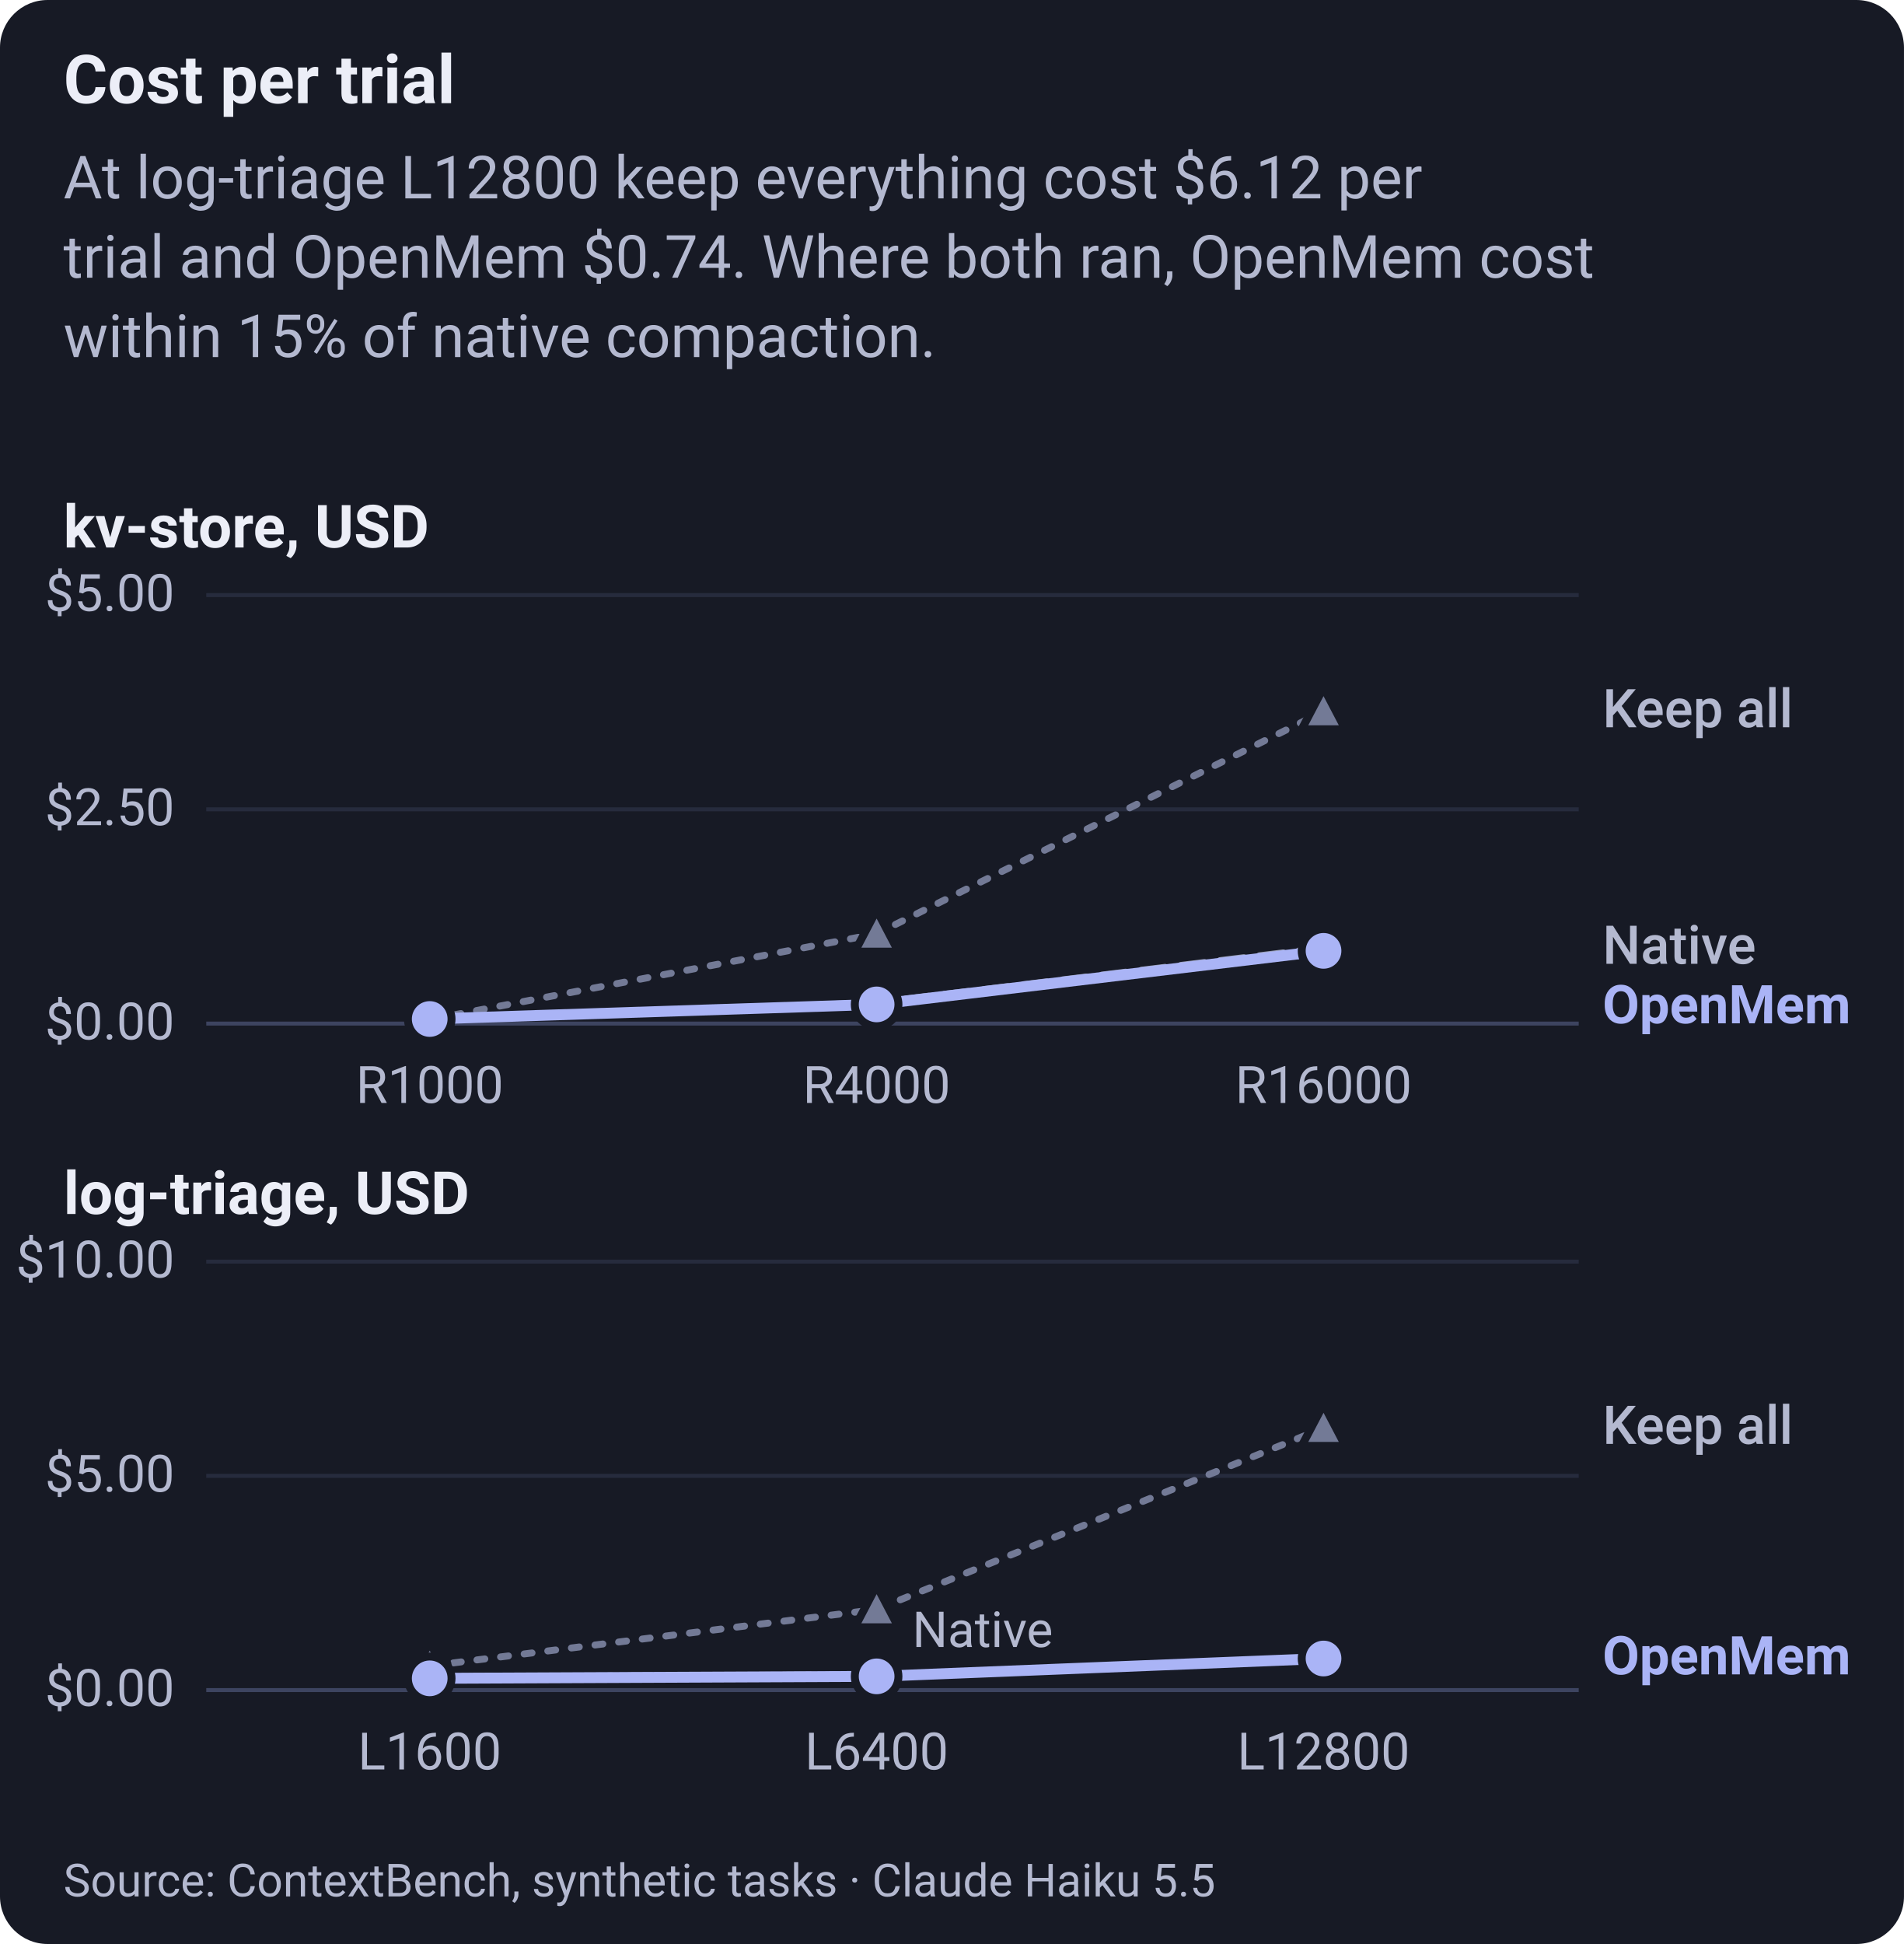
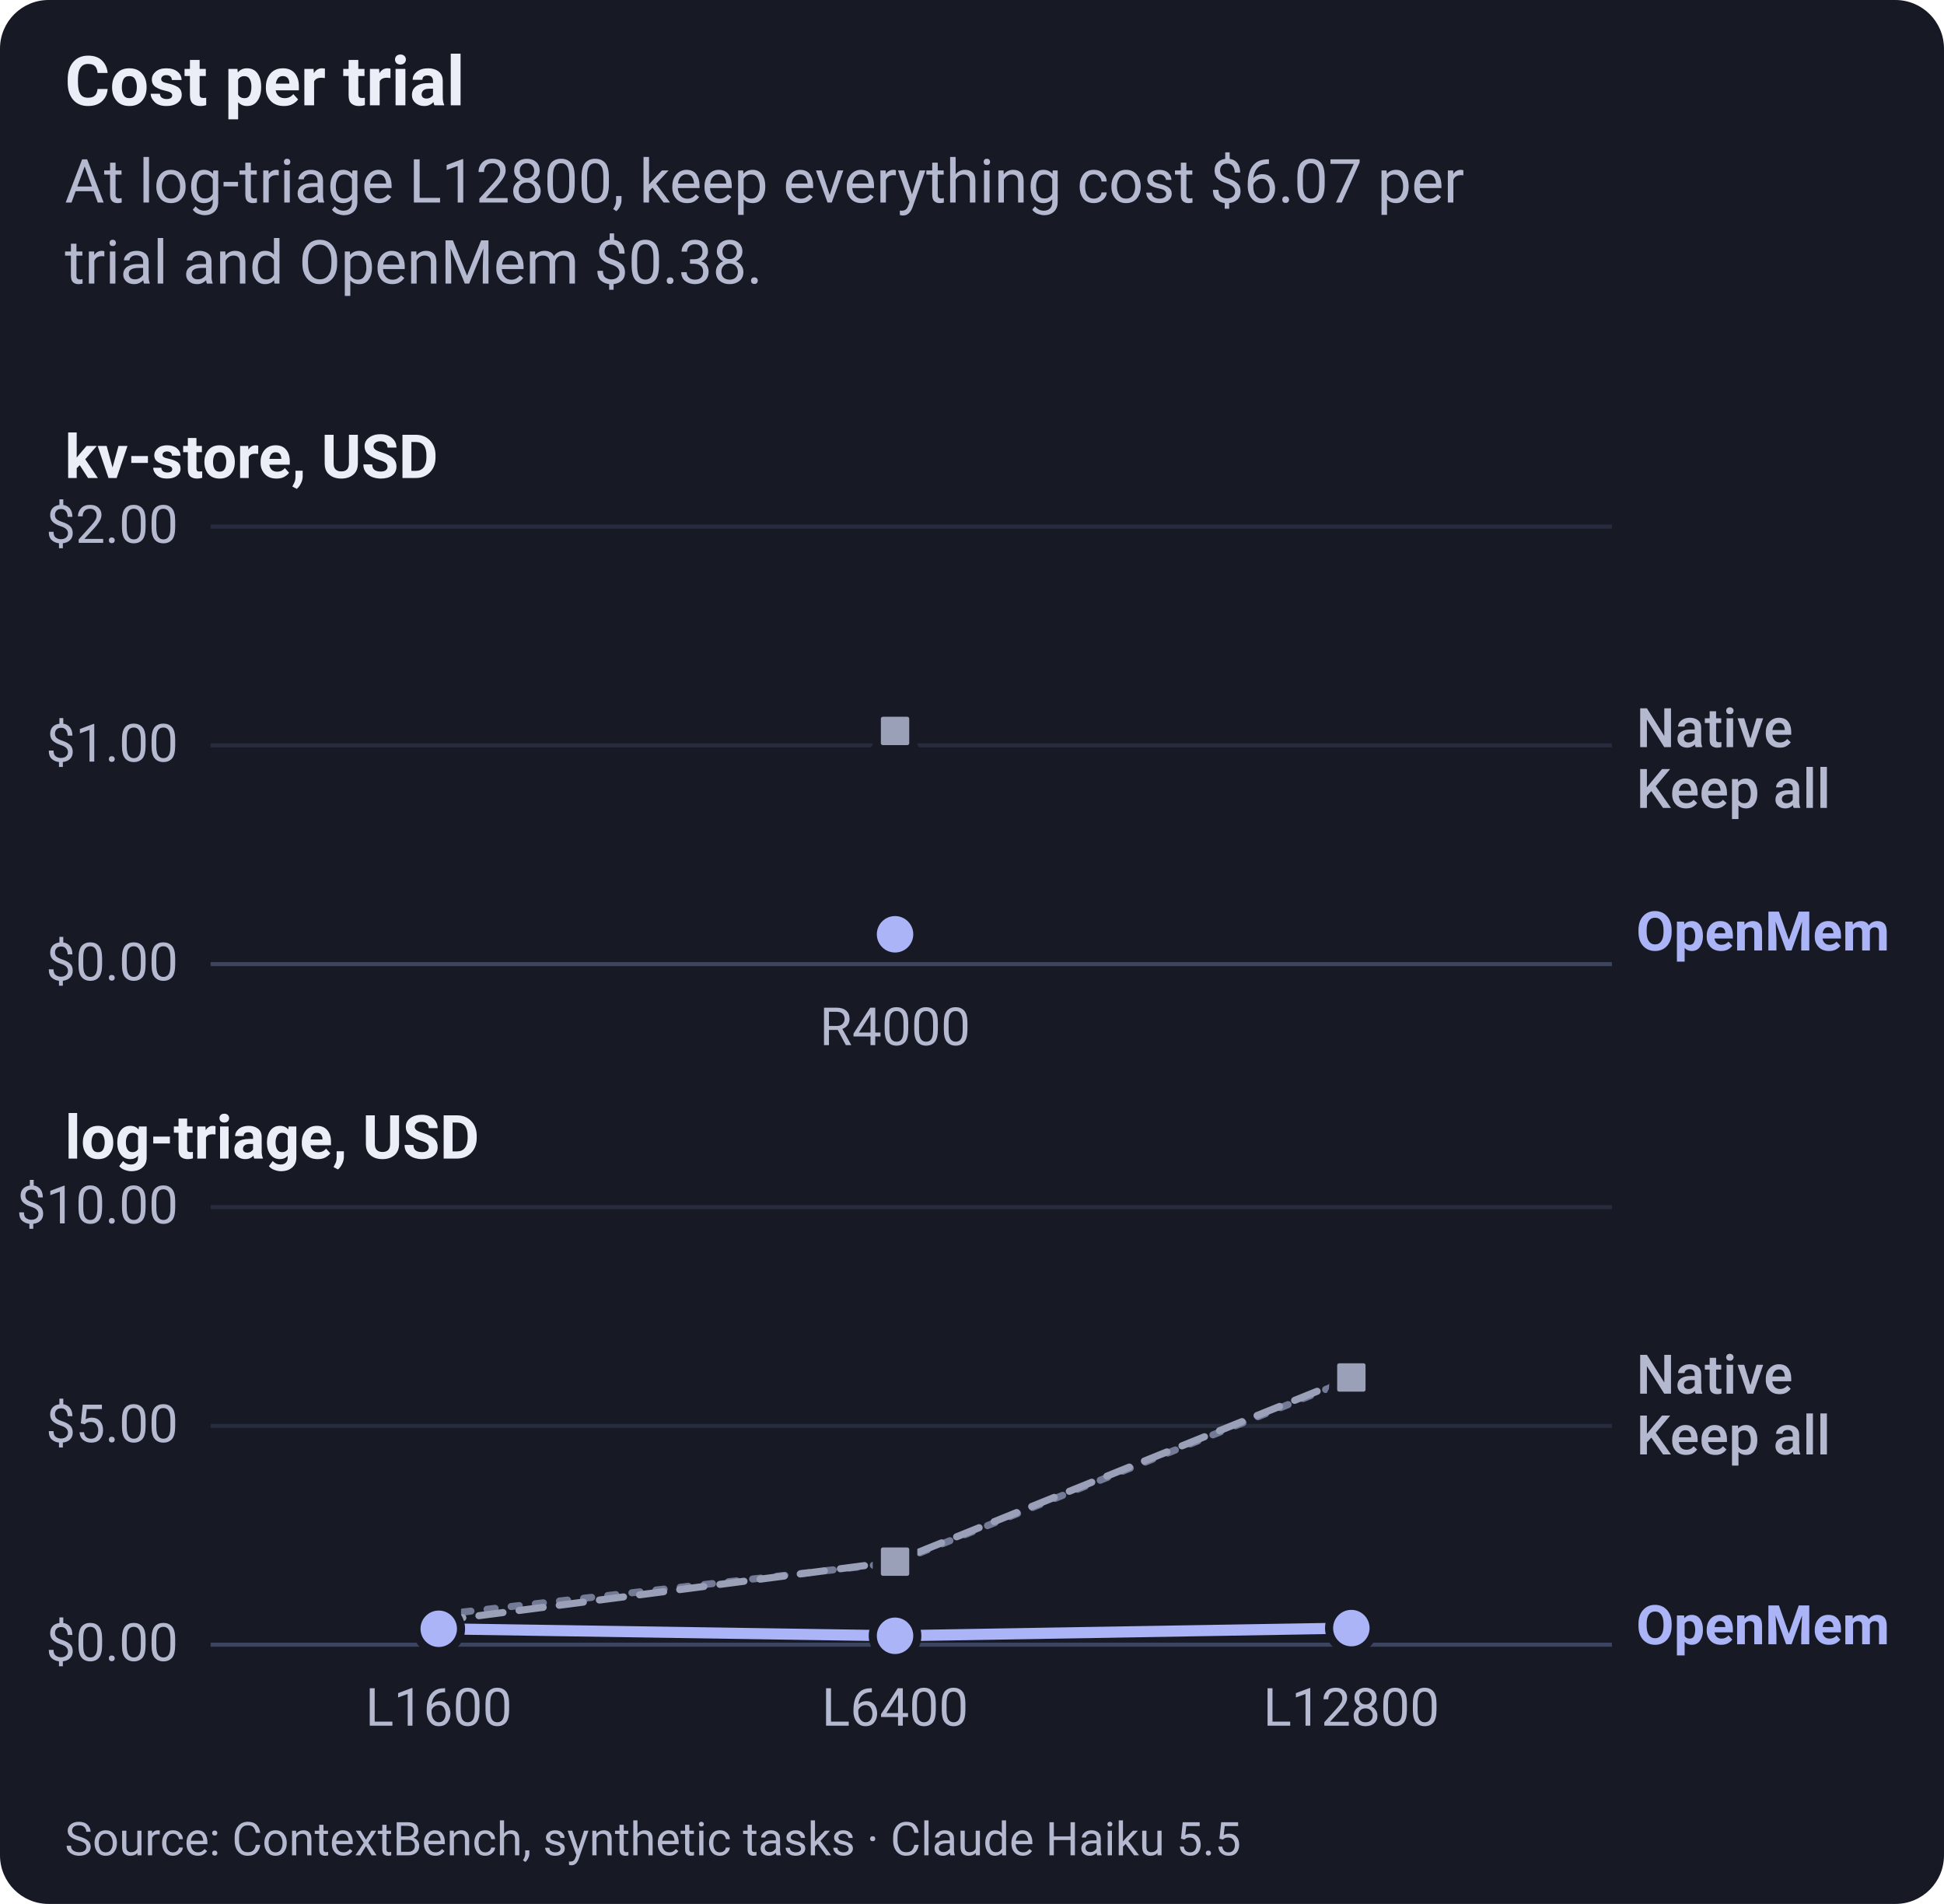
- <svg xmlns="http://www.w3.org/2000/svg" viewBox="0 0 480 490" width="480" height="490" role="img" aria-label="Cost per trial" font-family="'DM Sans', system-ui, -apple-system, 'Segoe UI', Roboto, sans-serif">
-   <rect width="480" height="490" rx="12" fill="#171a25" />
+ <svg xmlns="http://www.w3.org/2000/svg" viewBox="0 0 480 470" width="480" height="470" role="img" aria-label="Cost per trial" font-family="'DM Sans', system-ui, -apple-system, 'Segoe UI', Roboto, sans-serif">
+   <rect width="480" height="470" rx="12" fill="#171a25" />
  <text x="16" y="26" font-size="17" font-weight="700" fill="#eceef7">Cost per trial</text>
-   <text x="16" y="50" font-size="15" fill="#b4b9d0">At log-triage L12800 keep everything cost $6.12 per</text>
-   <text x="16" y="70" font-size="15" fill="#b4b9d0">trial and OpenMem $0.74. Where both ran, OpenMem cost</text>
-   <text x="16" y="90" font-size="15" fill="#b4b9d0">within 15% of native compaction.</text>
-   <text x="16" y="138" font-size="15" font-weight="700" fill="#eceef7">kv-store, USD</text>
-   <line x1="52" x2="398" y1="258" y2="258" stroke="#3d4460" stroke-width="1" />
-   <text x="44" y="262" font-size="13" text-anchor="end" fill="#b4b9d0">$0.00</text>
-   <line x1="52" x2="398" y1="204" y2="204" stroke="#262b3d" stroke-width="1" />
-   <text x="44" y="208" font-size="13" text-anchor="end" fill="#b4b9d0">$2.50</text>
-   <line x1="52" x2="398" y1="150" y2="150" stroke="#262b3d" stroke-width="1" />
-   <text x="44" y="154" font-size="13" text-anchor="end" fill="#b4b9d0">$5.00</text>
-   <text x="108.333" y="278" font-size="13" text-anchor="middle" fill="#b4b9d0">R1000</text>
-   <text x="221" y="278" font-size="13" text-anchor="middle" fill="#b4b9d0">R4000</text>
-   <text x="333.667" y="278" font-size="13" text-anchor="middle" fill="#b4b9d0">R16000</text>
-   <polyline points="108.333,256.982 221,235.372 333.667,179.311" fill="none" stroke="#737a96" stroke-width="1.75" stroke-dasharray="2 4" stroke-linecap="round" stroke-linejoin="round" />
-   <path d="M108.333 250.982 L113.833 261.482 L102.833 261.482 Z" fill="#737a96" stroke="#171a25" stroke-width="2" />
-   <path d="M221 229.372 L226.5 239.872 L215.5 239.872 Z" fill="#737a96" stroke="#171a25" stroke-width="2" />
-   <path d="M333.667 173.311 L339.167 183.811 L328.167 183.811 Z" fill="#737a96" stroke="#171a25" stroke-width="2" />
-   <polyline points="108.333,256.996 221,252.732 333.667,238.936" fill="none" stroke="#9aa0b8" stroke-width="1.75" stroke-dasharray="6 4" stroke-linecap="round" stroke-linejoin="round" />
-   <rect x="103.833" y="252.496" width="9" height="9" rx="1.5" fill="#9aa0b8" stroke="#171a25" stroke-width="2" />
-   <rect x="216.5" y="248.232" width="9" height="9" rx="1.5" fill="#9aa0b8" stroke="#171a25" stroke-width="2" />
-   <rect x="329.167" y="234.436" width="9" height="9" rx="1.5" fill="#9aa0b8" stroke="#171a25" stroke-width="2" />
-   <polyline points="108.333,256.846 221,253.17 333.667,239.671" fill="none" stroke="#aab4f6" stroke-width="2.75" stroke-linecap="round" stroke-linejoin="round" />
-   <circle cx="108.333" cy="256.846" r="5.5" fill="#aab4f6" stroke="#171a25" stroke-width="2" />
-   <circle cx="221" cy="253.17" r="5.5" fill="#aab4f6" stroke="#171a25" stroke-width="2" />
-   <circle cx="333.667" cy="239.671" r="5.5" fill="#aab4f6" stroke="#171a25" stroke-width="2" />
-   <text x="404" y="183.311" font-size="13.5" font-weight="500" fill="#b4b9d0">Keep all</text>
-   <text x="404" y="242.936" font-size="13.5" font-weight="500" fill="#b4b9d0">Native</text>
-   <text x="404" y="257.936" font-size="13.5" font-weight="700" fill="#aab4f6">OpenMem</text>
-   <text x="16" y="306" font-size="15" font-weight="700" fill="#eceef7">log-triage, USD</text>
-   <line x1="52" x2="398" y1="426" y2="426" stroke="#3d4460" stroke-width="1" />
-   <text x="44" y="430" font-size="13" text-anchor="end" fill="#b4b9d0">$0.00</text>
-   <line x1="52" x2="398" y1="372" y2="372" stroke="#262b3d" stroke-width="1" />
-   <text x="44" y="376" font-size="13" text-anchor="end" fill="#b4b9d0">$5.00</text>
-   <line x1="52" x2="398" y1="318" y2="318" stroke="#262b3d" stroke-width="1" />
-   <text x="44" y="322" font-size="13" text-anchor="end" fill="#b4b9d0">$10.00</text>
-   <text x="108.333" y="446" font-size="13" text-anchor="middle" fill="#b4b9d0">L1600</text>
-   <text x="221" y="446" font-size="13" text-anchor="middle" fill="#b4b9d0">L6400</text>
-   <text x="333.667" y="446" font-size="13" text-anchor="middle" fill="#b4b9d0">L12800</text>
-   <polyline points="108.333,419.897 221,405.665 333.667,359.95" fill="none" stroke="#737a96" stroke-width="1.75" stroke-dasharray="2 4" stroke-linecap="round" stroke-linejoin="round" />
-   <path d="M108.333 413.897 L113.833 424.397 L102.833 424.397 Z" fill="#737a96" stroke="#171a25" stroke-width="2" />
-   <path d="M221 399.665 L226.5 410.165 L215.5 410.165 Z" fill="#737a96" stroke="#171a25" stroke-width="2" />
-   <path d="M333.667 353.95 L339.167 364.45 L328.167 364.45 Z" fill="#737a96" stroke="#171a25" stroke-width="2" />
-   <polyline points="108.333,422.663 221,422.138" fill="none" stroke="#9aa0b8" stroke-width="1.75" stroke-dasharray="6 4" stroke-linecap="round" stroke-linejoin="round" />
-   <rect x="103.833" y="418.163" width="9" height="9" rx="1.5" fill="#9aa0b8" stroke="#171a25" stroke-width="2" />
-   <rect x="216.5" y="417.638" width="9" height="9" rx="1.5" fill="#9aa0b8" stroke="#171a25" stroke-width="2" />
-   <polyline points="108.333,423.039 221,422.539 333.667,418.041" fill="none" stroke="#aab4f6" stroke-width="2.75" stroke-linecap="round" stroke-linejoin="round" />
-   <circle cx="108.333" cy="423.039" r="5.5" fill="#aab4f6" stroke="#171a25" stroke-width="2" />
-   <circle cx="221" cy="422.539" r="5.5" fill="#aab4f6" stroke="#171a25" stroke-width="2" />
-   <circle cx="333.667" cy="418.041" r="5.5" fill="#aab4f6" stroke="#171a25" stroke-width="2" />
-   <text x="404" y="363.95" font-size="13.5" font-weight="500" fill="#b4b9d0">Keep all</text>
-   <text x="404" y="422.041" font-size="13.5" font-weight="700" fill="#aab4f6">OpenMem</text>
-   <text x="230" y="415.138" font-size="12.5" fill="#b4b9d0" stroke="#171a25" stroke-width="3" paint-order="stroke">Native</text>
-   <text x="16" y="478" font-size="11.5" fill="#b4b9d0">Source: ContextBench, synthetic tasks · Claude Haiku 5.5</text>
+   <text x="16" y="50" font-size="15" fill="#b4b9d0">At log-triage L12800, keep everything cost $6.07 per</text>
+   <text x="16" y="70" font-size="15" fill="#b4b9d0">trial and OpenMem $0.38.</text>
+   <text x="16" y="118" font-size="15" font-weight="700" fill="#eceef7">kv-store, USD</text>
+   <line x1="52" x2="398" y1="238" y2="238" stroke="#3d4460" stroke-width="1" />
+   <text x="44" y="242" font-size="13" text-anchor="end" fill="#b4b9d0">$0.00</text>
+   <line x1="52" x2="398" y1="184" y2="184" stroke="#262b3d" stroke-width="1" />
+   <text x="44" y="188" font-size="13" text-anchor="end" fill="#b4b9d0">$1.00</text>
+   <line x1="52" x2="398" y1="130" y2="130" stroke="#262b3d" stroke-width="1" />
+   <text x="44" y="134" font-size="13" text-anchor="end" fill="#b4b9d0">$2.00</text>
+   <text x="221" y="258" font-size="13" text-anchor="middle" fill="#b4b9d0">R4000</text>
+   <path d="M221 175.4 L226.5 185.9 L215.5 185.9 Z" fill="#737a96" stroke="#171a25" stroke-width="2" />
+   <rect x="216.5" y="175.941" width="9" height="9" rx="1.5" fill="#9aa0b8" stroke="#171a25" stroke-width="2" />
+   <circle cx="221" cy="230.636" r="5.5" fill="#aab4f6" stroke="#171a25" stroke-width="2" />
+   <text x="404" y="184.441" font-size="13.5" font-weight="500" fill="#b4b9d0">Native</text>
+   <text x="404" y="199.441" font-size="13.5" font-weight="500" fill="#b4b9d0">Keep all</text>
+   <text x="404" y="234.636" font-size="13.5" font-weight="700" fill="#aab4f6">OpenMem</text>
+   <text x="16" y="286" font-size="15" font-weight="700" fill="#eceef7">log-triage, USD</text>
+   <line x1="52" x2="398" y1="406" y2="406" stroke="#3d4460" stroke-width="1" />
+   <text x="44" y="410" font-size="13" text-anchor="end" fill="#b4b9d0">$0.00</text>
+   <line x1="52" x2="398" y1="352" y2="352" stroke="#262b3d" stroke-width="1" />
+   <text x="44" y="356" font-size="13" text-anchor="end" fill="#b4b9d0">$5.00</text>
+   <line x1="52" x2="398" y1="298" y2="298" stroke="#262b3d" stroke-width="1" />
+   <text x="44" y="302" font-size="13" text-anchor="end" fill="#b4b9d0">$10.00</text>
+   <text x="108.333" y="426" font-size="13" text-anchor="middle" fill="#b4b9d0">L1600</text>
+   <text x="221" y="426" font-size="13" text-anchor="middle" fill="#b4b9d0">L6400</text>
+   <text x="333.667" y="426" font-size="13" text-anchor="middle" fill="#b4b9d0">L12800</text>
+   <polyline points="108.333,398.62 221,385.79 333.667,340.451" fill="none" stroke="#737a96" stroke-width="1.75" stroke-dasharray="2 4" stroke-linecap="round" stroke-linejoin="round" />
+   <path d="M108.333 392.62 L113.833 403.12 L102.833 403.12 Z" fill="#737a96" stroke="#171a25" stroke-width="2" />
+   <path d="M221 379.79 L226.5 390.29 L215.5 390.29 Z" fill="#737a96" stroke="#171a25" stroke-width="2" />
+   <path d="M333.667 334.451 L339.167 344.951 L328.167 344.951 Z" fill="#737a96" stroke="#171a25" stroke-width="2" />
+   <polyline points="108.333,400.131 221,385.502 333.667,340.04" fill="none" stroke="#9aa0b8" stroke-width="1.75" stroke-dasharray="6 4" stroke-linecap="round" stroke-linejoin="round" />
+   <rect x="103.833" y="395.631" width="9" height="9" rx="1.5" fill="#9aa0b8" stroke="#171a25" stroke-width="2" />
+   <rect x="216.5" y="381.002" width="9" height="9" rx="1.5" fill="#9aa0b8" stroke="#171a25" stroke-width="2" />
+   <rect x="329.167" y="335.54" width="9" height="9" rx="1.5" fill="#9aa0b8" stroke="#171a25" stroke-width="2" />
+   <polyline points="108.333,402.075 221,403.806 333.667,401.907" fill="none" stroke="#aab4f6" stroke-width="2.75" stroke-linecap="round" stroke-linejoin="round" />
+   <circle cx="108.333" cy="402.075" r="5.5" fill="#aab4f6" stroke="#171a25" stroke-width="2" />
+   <circle cx="221" cy="403.806" r="5.5" fill="#aab4f6" stroke="#171a25" stroke-width="2" />
+   <circle cx="333.667" cy="401.907" r="5.5" fill="#aab4f6" stroke="#171a25" stroke-width="2" />
+   <text x="404" y="344.04" font-size="13.5" font-weight="500" fill="#b4b9d0">Native</text>
+   <text x="404" y="359.04" font-size="13.5" font-weight="500" fill="#b4b9d0">Keep all</text>
+   <text x="404" y="405.907" font-size="13.5" font-weight="700" fill="#aab4f6">OpenMem</text>
+   <text x="16" y="458" font-size="11.5" fill="#b4b9d0">Source: ContextBench, synthetic tasks · Claude Haiku 5.5</text>
</svg>
